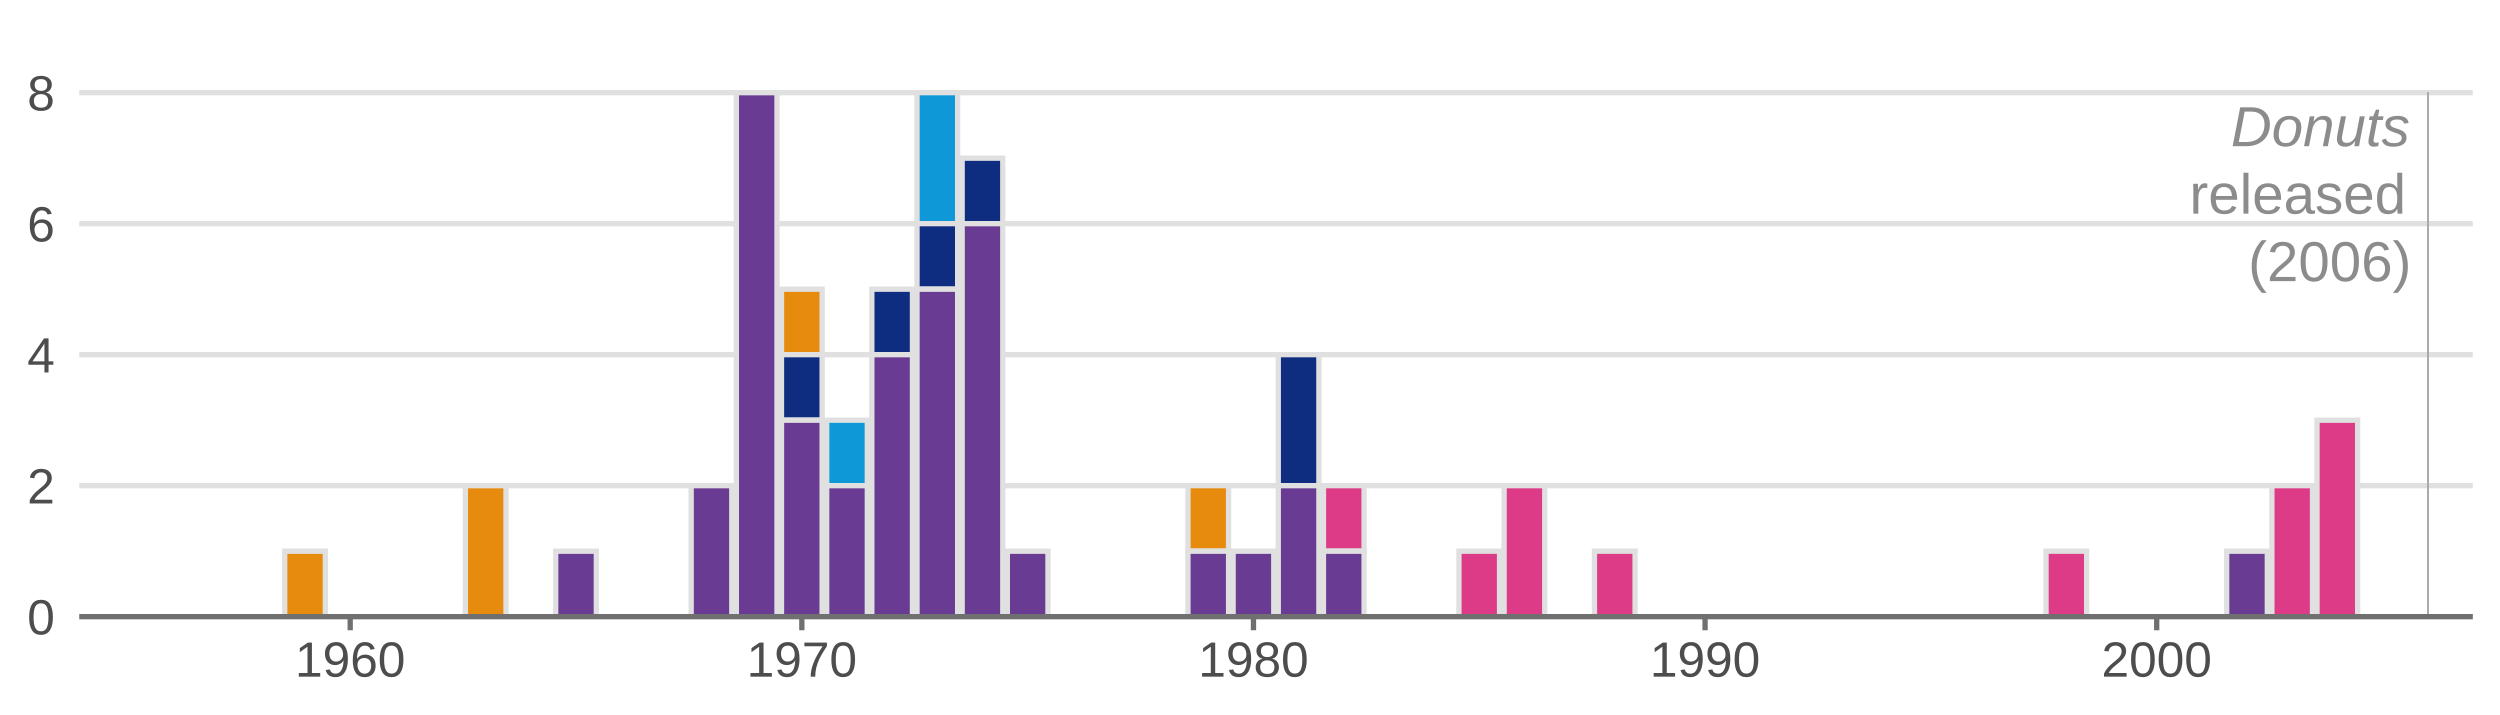
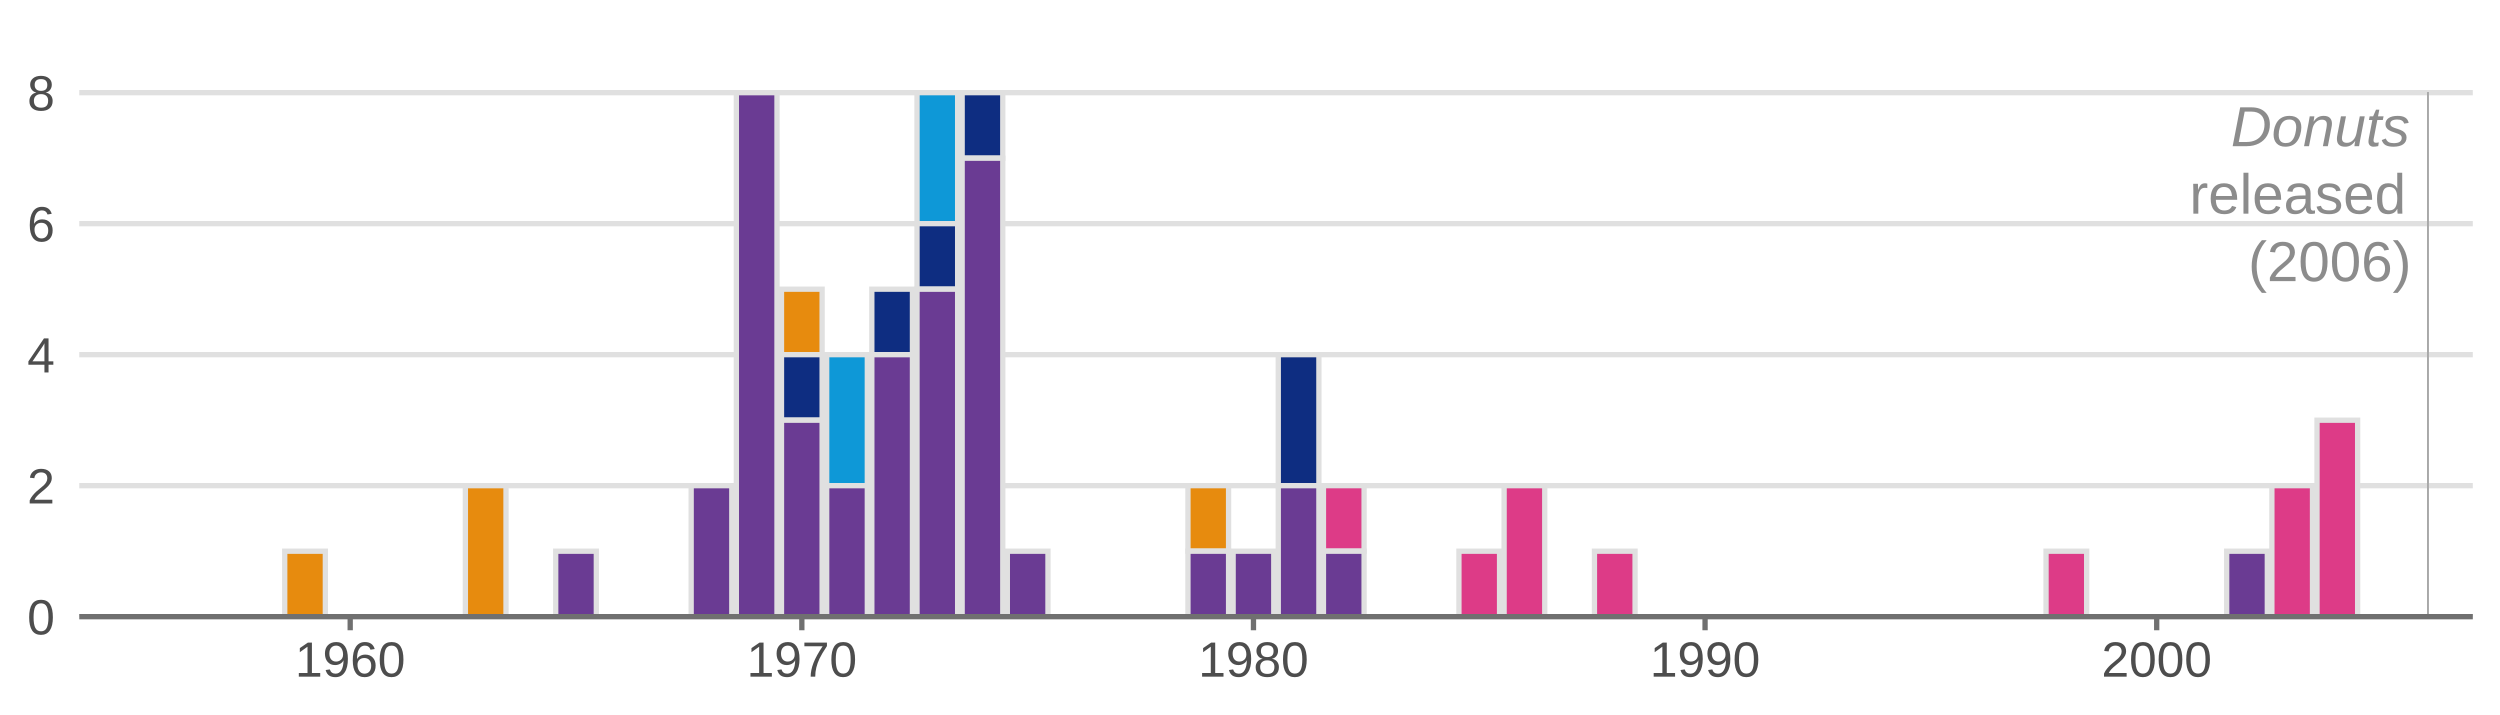
<svg xmlns="http://www.w3.org/2000/svg" class="svglite" width="504.00pt" height="144.00pt" viewBox="0 0 504.00 144.00">
  <defs>
    <style type="text/css">
    .svglite line, .svglite polyline, .svglite polygon, .svglite path, .svglite rect, .svglite circle {
      fill: none;
      stroke: #000000;
      stroke-linecap: round;
      stroke-linejoin: round;
      stroke-miterlimit: 10.00;
    }
    .svglite text {
      white-space: pre;
    }
  </style>
  </defs>
  <rect width="100%" height="100%" style="stroke: none; fill: none;" />
  <defs>
    <clipPath id="cpMC4wMHw1MDQuMDB8MC4wMHwxNDQuMDA=">
      <rect x="0.00" y="0.00" width="504.00" height="144.00" />
    </clipPath>
  </defs>
  <g clip-path="url(#cpMC4wMHw1MDQuMDB8MC4wMHwxNDQuMDA=)">
</g>
  <defs>
    <clipPath id="cpMTUuOTh8NDk4LjUyfDUuNDh8MTI0LjMy">
      <rect x="15.98" y="5.48" width="482.54" height="118.84" />
    </clipPath>
  </defs>
  <g clip-path="url(#cpMTUuOTh8NDk4LjUyfDUuNDh8MTI0LjMy)">
    <polyline points="15.98,124.32 498.52,124.32 " style="stroke-width: 1.07; stroke: #E0E0E0; stroke-linecap: butt;" />
    <polyline points="15.98,97.91 498.52,97.91 " style="stroke-width: 1.07; stroke: #E0E0E0; stroke-linecap: butt;" />
    <polyline points="15.98,71.50 498.52,71.50 " style="stroke-width: 1.07; stroke: #E0E0E0; stroke-linecap: butt;" />
    <polyline points="15.98,45.09 498.52,45.09 " style="stroke-width: 1.07; stroke: #E0E0E0; stroke-linecap: butt;" />
    <polyline points="15.98,18.68 498.52,18.68 " style="stroke-width: 1.07; stroke: #E0E0E0; stroke-linecap: butt;" />
    <rect x="57.40" y="111.12" width="8.19" height="13.20" style="stroke-width: 1.07; stroke: #E0E0E0; stroke-linecap: butt; stroke-linejoin: miter; fill: #E78B0E;" />
    <rect x="93.82" y="97.91" width="8.19" height="26.41" style="stroke-width: 1.07; stroke: #E0E0E0; stroke-linecap: butt; stroke-linejoin: miter; fill: #E78B0E;" />
    <rect x="157.55" y="58.30" width="8.19" height="13.20" style="stroke-width: 1.07; stroke: #E0E0E0; stroke-linecap: butt; stroke-linejoin: miter; fill: #E78B0E;" />
    <rect x="239.49" y="97.91" width="8.19" height="13.20" style="stroke-width: 1.07; stroke: #E0E0E0; stroke-linecap: butt; stroke-linejoin: miter; fill: #E78B0E;" />
    <rect x="266.81" y="97.91" width="8.19" height="13.20" style="stroke-width: 1.07; stroke: #E0E0E0; stroke-linecap: butt; stroke-linejoin: miter; fill: #DD3B87;" />
    <rect x="294.12" y="111.12" width="8.19" height="13.20" style="stroke-width: 1.07; stroke: #E0E0E0; stroke-linecap: butt; stroke-linejoin: miter; fill: #DD3B87;" />
    <rect x="303.23" y="97.91" width="8.19" height="26.41" style="stroke-width: 1.07; stroke: #E0E0E0; stroke-linecap: butt; stroke-linejoin: miter; fill: #DD3B87;" />
    <rect x="321.44" y="111.12" width="8.19" height="13.20" style="stroke-width: 1.07; stroke: #E0E0E0; stroke-linecap: butt; stroke-linejoin: miter; fill: #DD3B87;" />
    <rect x="412.48" y="111.12" width="8.19" height="13.20" style="stroke-width: 1.07; stroke: #E0E0E0; stroke-linecap: butt; stroke-linejoin: miter; fill: #DD3B87;" />
    <rect x="458.01" y="97.91" width="8.19" height="26.41" style="stroke-width: 1.07; stroke: #E0E0E0; stroke-linecap: butt; stroke-linejoin: miter; fill: #DD3B87;" />
    <rect x="467.11" y="84.71" width="8.19" height="39.61" style="stroke-width: 1.07; stroke: #E0E0E0; stroke-linecap: butt; stroke-linejoin: miter; fill: #DD3B87;" />
-     <rect x="166.66" y="84.71" width="8.19" height="13.20" style="stroke-width: 1.07; stroke: #E0E0E0; stroke-linecap: butt; stroke-linejoin: miter; fill: #0E98D7;" />
+     <rect x="166.66" y="71.50" width="8.19" height="26.41" style="stroke-width: 1.07; stroke: #E0E0E0; stroke-linecap: butt; stroke-linejoin: miter; fill: #0E98D7;" />
    <rect x="184.87" y="18.68" width="8.19" height="26.41" style="stroke-width: 1.07; stroke: #E0E0E0; stroke-linecap: butt; stroke-linejoin: miter; fill: #0E98D7;" />
    <rect x="157.55" y="71.50" width="8.19" height="13.20" style="stroke-width: 1.07; stroke: #E0E0E0; stroke-linecap: butt; stroke-linejoin: miter; fill: #0E2D81;" />
    <rect x="175.76" y="58.30" width="8.19" height="13.20" style="stroke-width: 1.07; stroke: #E0E0E0; stroke-linecap: butt; stroke-linejoin: miter; fill: #0E2D81;" />
    <rect x="184.87" y="45.09" width="8.19" height="13.20" style="stroke-width: 1.07; stroke: #E0E0E0; stroke-linecap: butt; stroke-linejoin: miter; fill: #0E2D81;" />
-     <rect x="193.97" y="31.89" width="8.19" height="13.20" style="stroke-width: 1.07; stroke: #E0E0E0; stroke-linecap: butt; stroke-linejoin: miter; fill: #0E2D81;" />
+     <rect x="193.97" y="18.68" width="8.19" height="13.20" style="stroke-width: 1.07; stroke: #E0E0E0; stroke-linecap: butt; stroke-linejoin: miter; fill: #0E2D81;" />
    <rect x="257.70" y="71.50" width="8.19" height="26.41" style="stroke-width: 1.07; stroke: #E0E0E0; stroke-linecap: butt; stroke-linejoin: miter; fill: #0E2D81;" />
    <rect x="112.03" y="111.12" width="8.19" height="13.20" style="stroke-width: 1.07; stroke: #E0E0E0; stroke-linecap: butt; stroke-linejoin: miter; fill: #6A3B93;" />
    <rect x="139.34" y="97.91" width="8.19" height="26.41" style="stroke-width: 1.07; stroke: #E0E0E0; stroke-linecap: butt; stroke-linejoin: miter; fill: #6A3B93;" />
    <rect x="148.45" y="18.68" width="8.19" height="105.64" style="stroke-width: 1.07; stroke: #E0E0E0; stroke-linecap: butt; stroke-linejoin: miter; fill: #6A3B93;" />
    <rect x="157.55" y="84.71" width="8.19" height="39.61" style="stroke-width: 1.07; stroke: #E0E0E0; stroke-linecap: butt; stroke-linejoin: miter; fill: #6A3B93;" />
    <rect x="166.66" y="97.91" width="8.19" height="26.41" style="stroke-width: 1.07; stroke: #E0E0E0; stroke-linecap: butt; stroke-linejoin: miter; fill: #6A3B93;" />
    <rect x="175.76" y="71.50" width="8.19" height="52.82" style="stroke-width: 1.07; stroke: #E0E0E0; stroke-linecap: butt; stroke-linejoin: miter; fill: #6A3B93;" />
    <rect x="184.87" y="58.30" width="8.19" height="66.02" style="stroke-width: 1.07; stroke: #E0E0E0; stroke-linecap: butt; stroke-linejoin: miter; fill: #6A3B93;" />
-     <rect x="193.97" y="45.09" width="8.19" height="79.23" style="stroke-width: 1.07; stroke: #E0E0E0; stroke-linecap: butt; stroke-linejoin: miter; fill: #6A3B93;" />
+     <rect x="193.97" y="31.89" width="8.19" height="92.43" style="stroke-width: 1.07; stroke: #E0E0E0; stroke-linecap: butt; stroke-linejoin: miter; fill: #6A3B93;" />
    <rect x="203.08" y="111.12" width="8.19" height="13.20" style="stroke-width: 1.07; stroke: #E0E0E0; stroke-linecap: butt; stroke-linejoin: miter; fill: #6A3B93;" />
    <rect x="239.49" y="111.12" width="8.19" height="13.20" style="stroke-width: 1.07; stroke: #E0E0E0; stroke-linecap: butt; stroke-linejoin: miter; fill: #6A3B93;" />
    <rect x="248.60" y="111.12" width="8.19" height="13.20" style="stroke-width: 1.07; stroke: #E0E0E0; stroke-linecap: butt; stroke-linejoin: miter; fill: #6A3B93;" />
    <rect x="257.70" y="97.91" width="8.19" height="26.41" style="stroke-width: 1.07; stroke: #E0E0E0; stroke-linecap: butt; stroke-linejoin: miter; fill: #6A3B93;" />
    <rect x="266.81" y="111.12" width="8.19" height="13.20" style="stroke-width: 1.07; stroke: #E0E0E0; stroke-linecap: butt; stroke-linejoin: miter; fill: #6A3B93;" />
    <rect x="448.90" y="111.12" width="8.19" height="13.20" style="stroke-width: 1.07; stroke: #E0E0E0; stroke-linecap: butt; stroke-linejoin: miter; fill: #6A3B93;" />
+     <line x1="489.42" y1="124.32" x2="489.42" y2="18.68" style="stroke-width: 0.21; stroke: #A8A8A8; stroke-linecap: butt;" />
+     <line x1="489.42" y1="124.32" x2="489.42" y2="18.68" style="stroke-width: 0.21; stroke: #A8A8A8; stroke-linecap: butt;" />
    <line x1="489.42" y1="124.32" x2="489.42" y2="18.68" style="stroke-width: 0.21; stroke: #A8A8A8; stroke-linecap: butt;" />
    <line x1="489.42" y1="124.32" x2="489.42" y2="18.68" style="stroke-width: 0.21; stroke: #A8A8A8; stroke-linecap: butt;" />
    <line x1="489.42" y1="124.32" x2="489.42" y2="18.68" style="stroke-width: 0.21; stroke: #A8A8A8; stroke-linecap: butt;" />
    <line x1="489.42" y1="124.32" x2="489.42" y2="18.68" style="stroke-width: 0.21; stroke: #A8A8A8; stroke-linecap: butt;" />
    <line x1="489.42" y1="124.32" x2="489.42" y2="18.68" style="stroke-width: 0.21; stroke: #A8A8A8; stroke-linecap: butt;" />
    <line x1="489.42" y1="124.32" x2="489.42" y2="18.68" style="stroke-width: 0.21; stroke: #A8A8A8; stroke-linecap: butt;" />
    <line x1="489.42" y1="124.32" x2="489.42" y2="18.68" style="stroke-width: 0.21; stroke: #A8A8A8; stroke-linecap: butt;" />
    <line x1="489.42" y1="124.32" x2="489.42" y2="18.68" style="stroke-width: 0.21; stroke: #A8A8A8; stroke-linecap: butt;" />
    <line x1="489.42" y1="124.32" x2="489.42" y2="18.68" style="stroke-width: 0.21; stroke: #A8A8A8; stroke-linecap: butt;" />
    <line x1="489.42" y1="124.32" x2="489.42" y2="18.68" style="stroke-width: 0.21; stroke: #A8A8A8; stroke-linecap: butt;" />
    <line x1="489.42" y1="124.32" x2="489.42" y2="18.68" style="stroke-width: 0.21; stroke: #A8A8A8; stroke-linecap: butt;" />
    <line x1="489.42" y1="124.32" x2="489.42" y2="18.68" style="stroke-width: 0.21; stroke: #A8A8A8; stroke-linecap: butt;" />
    <line x1="489.42" y1="124.32" x2="489.42" y2="18.68" style="stroke-width: 0.21; stroke: #A8A8A8; stroke-linecap: butt;" />
    <line x1="489.42" y1="124.32" x2="489.42" y2="18.68" style="stroke-width: 0.21; stroke: #A8A8A8; stroke-linecap: butt;" />
    <line x1="489.42" y1="124.32" x2="489.42" y2="18.68" style="stroke-width: 0.21; stroke: #A8A8A8; stroke-linecap: butt;" />
    <line x1="489.42" y1="124.32" x2="489.42" y2="18.68" style="stroke-width: 0.21; stroke: #A8A8A8; stroke-linecap: butt;" />
    <line x1="489.42" y1="124.32" x2="489.42" y2="18.68" style="stroke-width: 0.21; stroke: #A8A8A8; stroke-linecap: butt;" />
    <line x1="489.42" y1="124.32" x2="489.42" y2="18.68" style="stroke-width: 0.21; stroke: #A8A8A8; stroke-linecap: butt;" />
    <line x1="489.42" y1="124.32" x2="489.42" y2="18.68" style="stroke-width: 0.21; stroke: #A8A8A8; stroke-linecap: butt;" />
    <line x1="489.42" y1="124.32" x2="489.42" y2="18.68" style="stroke-width: 0.21; stroke: #A8A8A8; stroke-linecap: butt;" />
    <line x1="489.42" y1="124.32" x2="489.42" y2="18.68" style="stroke-width: 0.21; stroke: #A8A8A8; stroke-linecap: butt;" />
    <line x1="489.42" y1="124.32" x2="489.42" y2="18.68" style="stroke-width: 0.21; stroke: #A8A8A8; stroke-linecap: butt;" />
    <line x1="489.42" y1="124.32" x2="489.42" y2="18.68" style="stroke-width: 0.21; stroke: #A8A8A8; stroke-linecap: butt;" />
    <line x1="489.42" y1="124.32" x2="489.42" y2="18.68" style="stroke-width: 0.21; stroke: #A8A8A8; stroke-linecap: butt;" />
    <line x1="489.42" y1="124.32" x2="489.42" y2="18.68" style="stroke-width: 0.21; stroke: #A8A8A8; stroke-linecap: butt;" />
    <line x1="489.42" y1="124.32" x2="489.42" y2="18.68" style="stroke-width: 0.21; stroke: #A8A8A8; stroke-linecap: butt;" />
    <line x1="489.42" y1="124.32" x2="489.42" y2="18.68" style="stroke-width: 0.21; stroke: #A8A8A8; stroke-linecap: butt;" />
    <line x1="489.42" y1="124.32" x2="489.42" y2="18.68" style="stroke-width: 0.21; stroke: #A8A8A8; stroke-linecap: butt;" />
    <line x1="489.42" y1="124.32" x2="489.42" y2="18.68" style="stroke-width: 0.21; stroke: #A8A8A8; stroke-linecap: butt;" />
    <line x1="489.42" y1="124.32" x2="489.42" y2="18.68" style="stroke-width: 0.21; stroke: #A8A8A8; stroke-linecap: butt;" />
    <line x1="489.42" y1="124.32" x2="489.42" y2="18.68" style="stroke-width: 0.21; stroke: #A8A8A8; stroke-linecap: butt;" />
    <line x1="489.42" y1="124.32" x2="489.42" y2="18.68" style="stroke-width: 0.21; stroke: #A8A8A8; stroke-linecap: butt;" />
    <line x1="489.42" y1="124.32" x2="489.42" y2="18.68" style="stroke-width: 0.21; stroke: #A8A8A8; stroke-linecap: butt;" />
    <line x1="489.42" y1="124.32" x2="489.42" y2="18.68" style="stroke-width: 0.21; stroke: #A8A8A8; stroke-linecap: butt;" />
    <line x1="489.42" y1="124.32" x2="489.42" y2="18.68" style="stroke-width: 0.21; stroke: #A8A8A8; stroke-linecap: butt;" />
    <line x1="489.42" y1="124.32" x2="489.42" y2="18.68" style="stroke-width: 0.21; stroke: #A8A8A8; stroke-linecap: butt;" />
    <line x1="489.42" y1="124.32" x2="489.42" y2="18.68" style="stroke-width: 0.21; stroke: #A8A8A8; stroke-linecap: butt;" />
    <line x1="489.42" y1="124.32" x2="489.42" y2="18.68" style="stroke-width: 0.21; stroke: #A8A8A8; stroke-linecap: butt;" />
    <line x1="489.42" y1="124.32" x2="489.42" y2="18.68" style="stroke-width: 0.21; stroke: #A8A8A8; stroke-linecap: butt;" />
    <line x1="489.42" y1="124.32" x2="489.42" y2="18.68" style="stroke-width: 0.21; stroke: #A8A8A8; stroke-linecap: butt;" />
    <line x1="489.42" y1="124.32" x2="489.42" y2="18.68" style="stroke-width: 0.21; stroke: #A8A8A8; stroke-linecap: butt;" />
    <line x1="489.42" y1="124.32" x2="489.42" y2="18.68" style="stroke-width: 0.21; stroke: #A8A8A8; stroke-linecap: butt;" />
    <line x1="489.42" y1="124.32" x2="489.42" y2="18.68" style="stroke-width: 0.21; stroke: #A8A8A8; stroke-linecap: butt;" />
    <line x1="489.42" y1="124.32" x2="489.42" y2="18.68" style="stroke-width: 0.21; stroke: #A8A8A8; stroke-linecap: butt;" />
    <line x1="489.42" y1="124.32" x2="489.42" y2="18.68" style="stroke-width: 0.21; stroke: #A8A8A8; stroke-linecap: butt;" />
    <line x1="489.42" y1="124.32" x2="489.42" y2="18.68" style="stroke-width: 0.21; stroke: #A8A8A8; stroke-linecap: butt;" />
    <line x1="489.42" y1="124.32" x2="489.42" y2="18.68" style="stroke-width: 0.21; stroke: #A8A8A8; stroke-linecap: butt;" />
    <line x1="489.42" y1="124.32" x2="489.42" y2="18.68" style="stroke-width: 0.21; stroke: #A8A8A8; stroke-linecap: butt;" />
    <line x1="489.42" y1="124.32" x2="489.42" y2="18.68" style="stroke-width: 0.21; stroke: #A8A8A8; stroke-linecap: butt;" />
    <line x1="489.42" y1="124.32" x2="489.42" y2="18.68" style="stroke-width: 0.21; stroke: #A8A8A8; stroke-linecap: butt;" />
    <line x1="489.42" y1="124.32" x2="489.42" y2="18.68" style="stroke-width: 0.21; stroke: #A8A8A8; stroke-linecap: butt;" />
    <line x1="489.42" y1="124.32" x2="489.42" y2="18.68" style="stroke-width: 0.21; stroke: #A8A8A8; stroke-linecap: butt;" />
    <line x1="489.42" y1="124.32" x2="489.42" y2="18.68" style="stroke-width: 0.21; stroke: #A8A8A8; stroke-linecap: butt;" />
    <line x1="489.42" y1="124.32" x2="489.42" y2="18.68" style="stroke-width: 0.21; stroke: #A8A8A8; stroke-linecap: butt;" />
    <line x1="489.42" y1="124.32" x2="489.42" y2="18.68" style="stroke-width: 0.21; stroke: #A8A8A8; stroke-linecap: butt;" />
    <line x1="489.42" y1="124.32" x2="489.42" y2="18.68" style="stroke-width: 0.21; stroke: #A8A8A8; stroke-linecap: butt;" />
    <line x1="489.42" y1="124.32" x2="489.42" y2="18.68" style="stroke-width: 0.21; stroke: #A8A8A8; stroke-linecap: butt;" />
    <line x1="489.42" y1="124.32" x2="489.42" y2="18.68" style="stroke-width: 0.21; stroke: #A8A8A8; stroke-linecap: butt;" />
    <line x1="489.42" y1="124.32" x2="489.42" y2="18.68" style="stroke-width: 0.21; stroke: #A8A8A8; stroke-linecap: butt;" />
    <line x1="489.42" y1="124.32" x2="489.42" y2="18.68" style="stroke-width: 0.21; stroke: #A8A8A8; stroke-linecap: butt;" />
    <line x1="489.42" y1="124.32" x2="489.42" y2="18.68" style="stroke-width: 0.21; stroke: #A8A8A8; stroke-linecap: butt;" />
    <line x1="489.42" y1="124.32" x2="489.42" y2="18.68" style="stroke-width: 0.21; stroke: #A8A8A8; stroke-linecap: butt;" />
    <line x1="489.42" y1="124.32" x2="489.42" y2="18.68" style="stroke-width: 0.21; stroke: #A8A8A8; stroke-linecap: butt;" />
    <text x="449.76" y="29.47" style="font-size: 11.38px; font-style: italic;fill: #8C8C8C; font-family: &quot;Arial&quot;;" textLength="36.05px" lengthAdjust="spacingAndGlyphs">Donuts</text>
    <text x="441.40" y="43.07" style="font-size: 11.38px;fill: #8C8C8C; font-family: &quot;Arial&quot;;" textLength="43.65px" lengthAdjust="spacingAndGlyphs">released</text>
    <text x="453.24" y="56.68" style="font-size: 11.38px;fill: #8C8C8C; font-family: &quot;Arial&quot;;" textLength="32.89px" lengthAdjust="spacingAndGlyphs">(2006)</text>
  </g>
  <g clip-path="url(#cpMC4wMHw1MDQuMDB8MC4wMHwxNDQuMDA=)">
    <text x="11.05" y="127.90" text-anchor="end" style="font-size: 10.00px;fill: #4D4D4D; font-family: &quot;Arial&quot;;" textLength="5.57px" lengthAdjust="spacingAndGlyphs">0</text>
    <text x="11.05" y="101.50" text-anchor="end" style="font-size: 10.00px;fill: #4D4D4D; font-family: &quot;Arial&quot;;" textLength="5.57px" lengthAdjust="spacingAndGlyphs">2</text>
    <text x="11.05" y="75.09" text-anchor="end" style="font-size: 10.00px;fill: #4D4D4D; font-family: &quot;Arial&quot;;" textLength="5.57px" lengthAdjust="spacingAndGlyphs">4</text>
    <text x="11.05" y="48.68" text-anchor="end" style="font-size: 10.00px;fill: #4D4D4D; font-family: &quot;Arial&quot;;" textLength="5.57px" lengthAdjust="spacingAndGlyphs">6</text>
    <text x="11.05" y="22.27" text-anchor="end" style="font-size: 10.00px;fill: #4D4D4D; font-family: &quot;Arial&quot;;" textLength="5.57px" lengthAdjust="spacingAndGlyphs">8</text>
    <polyline points="15.98,124.32 498.52,124.32 " style="stroke-width: 1.07; stroke: #707070; stroke-linecap: butt;" />
    <polyline points="70.60,127.06 70.60,124.32 " style="stroke-width: 1.07; stroke: #707070; stroke-linecap: butt;" />
    <polyline points="161.65,127.06 161.65,124.32 " style="stroke-width: 1.07; stroke: #707070; stroke-linecap: butt;" />
    <polyline points="252.70,127.06 252.70,124.32 " style="stroke-width: 1.07; stroke: #707070; stroke-linecap: butt;" />
    <polyline points="343.74,127.06 343.74,124.32 " style="stroke-width: 1.07; stroke: #707070; stroke-linecap: butt;" />
    <polyline points="434.79,127.06 434.79,124.32 " style="stroke-width: 1.07; stroke: #707070; stroke-linecap: butt;" />
    <text x="70.60" y="136.42" text-anchor="middle" style="font-size: 10.00px;fill: #4D4D4D; font-family: &quot;Arial&quot;;" textLength="22.26px" lengthAdjust="spacingAndGlyphs">1960</text>
    <text x="161.65" y="136.42" text-anchor="middle" style="font-size: 10.00px;fill: #4D4D4D; font-family: &quot;Arial&quot;;" textLength="22.26px" lengthAdjust="spacingAndGlyphs">1970</text>
    <text x="252.70" y="136.42" text-anchor="middle" style="font-size: 10.00px;fill: #4D4D4D; font-family: &quot;Arial&quot;;" textLength="22.26px" lengthAdjust="spacingAndGlyphs">1980</text>
    <text x="343.74" y="136.42" text-anchor="middle" style="font-size: 10.00px;fill: #4D4D4D; font-family: &quot;Arial&quot;;" textLength="22.26px" lengthAdjust="spacingAndGlyphs">1990</text>
    <text x="434.79" y="136.42" text-anchor="middle" style="font-size: 10.00px;fill: #4D4D4D; font-family: &quot;Arial&quot;;" textLength="22.26px" lengthAdjust="spacingAndGlyphs">2000</text>
  </g>
</svg>
